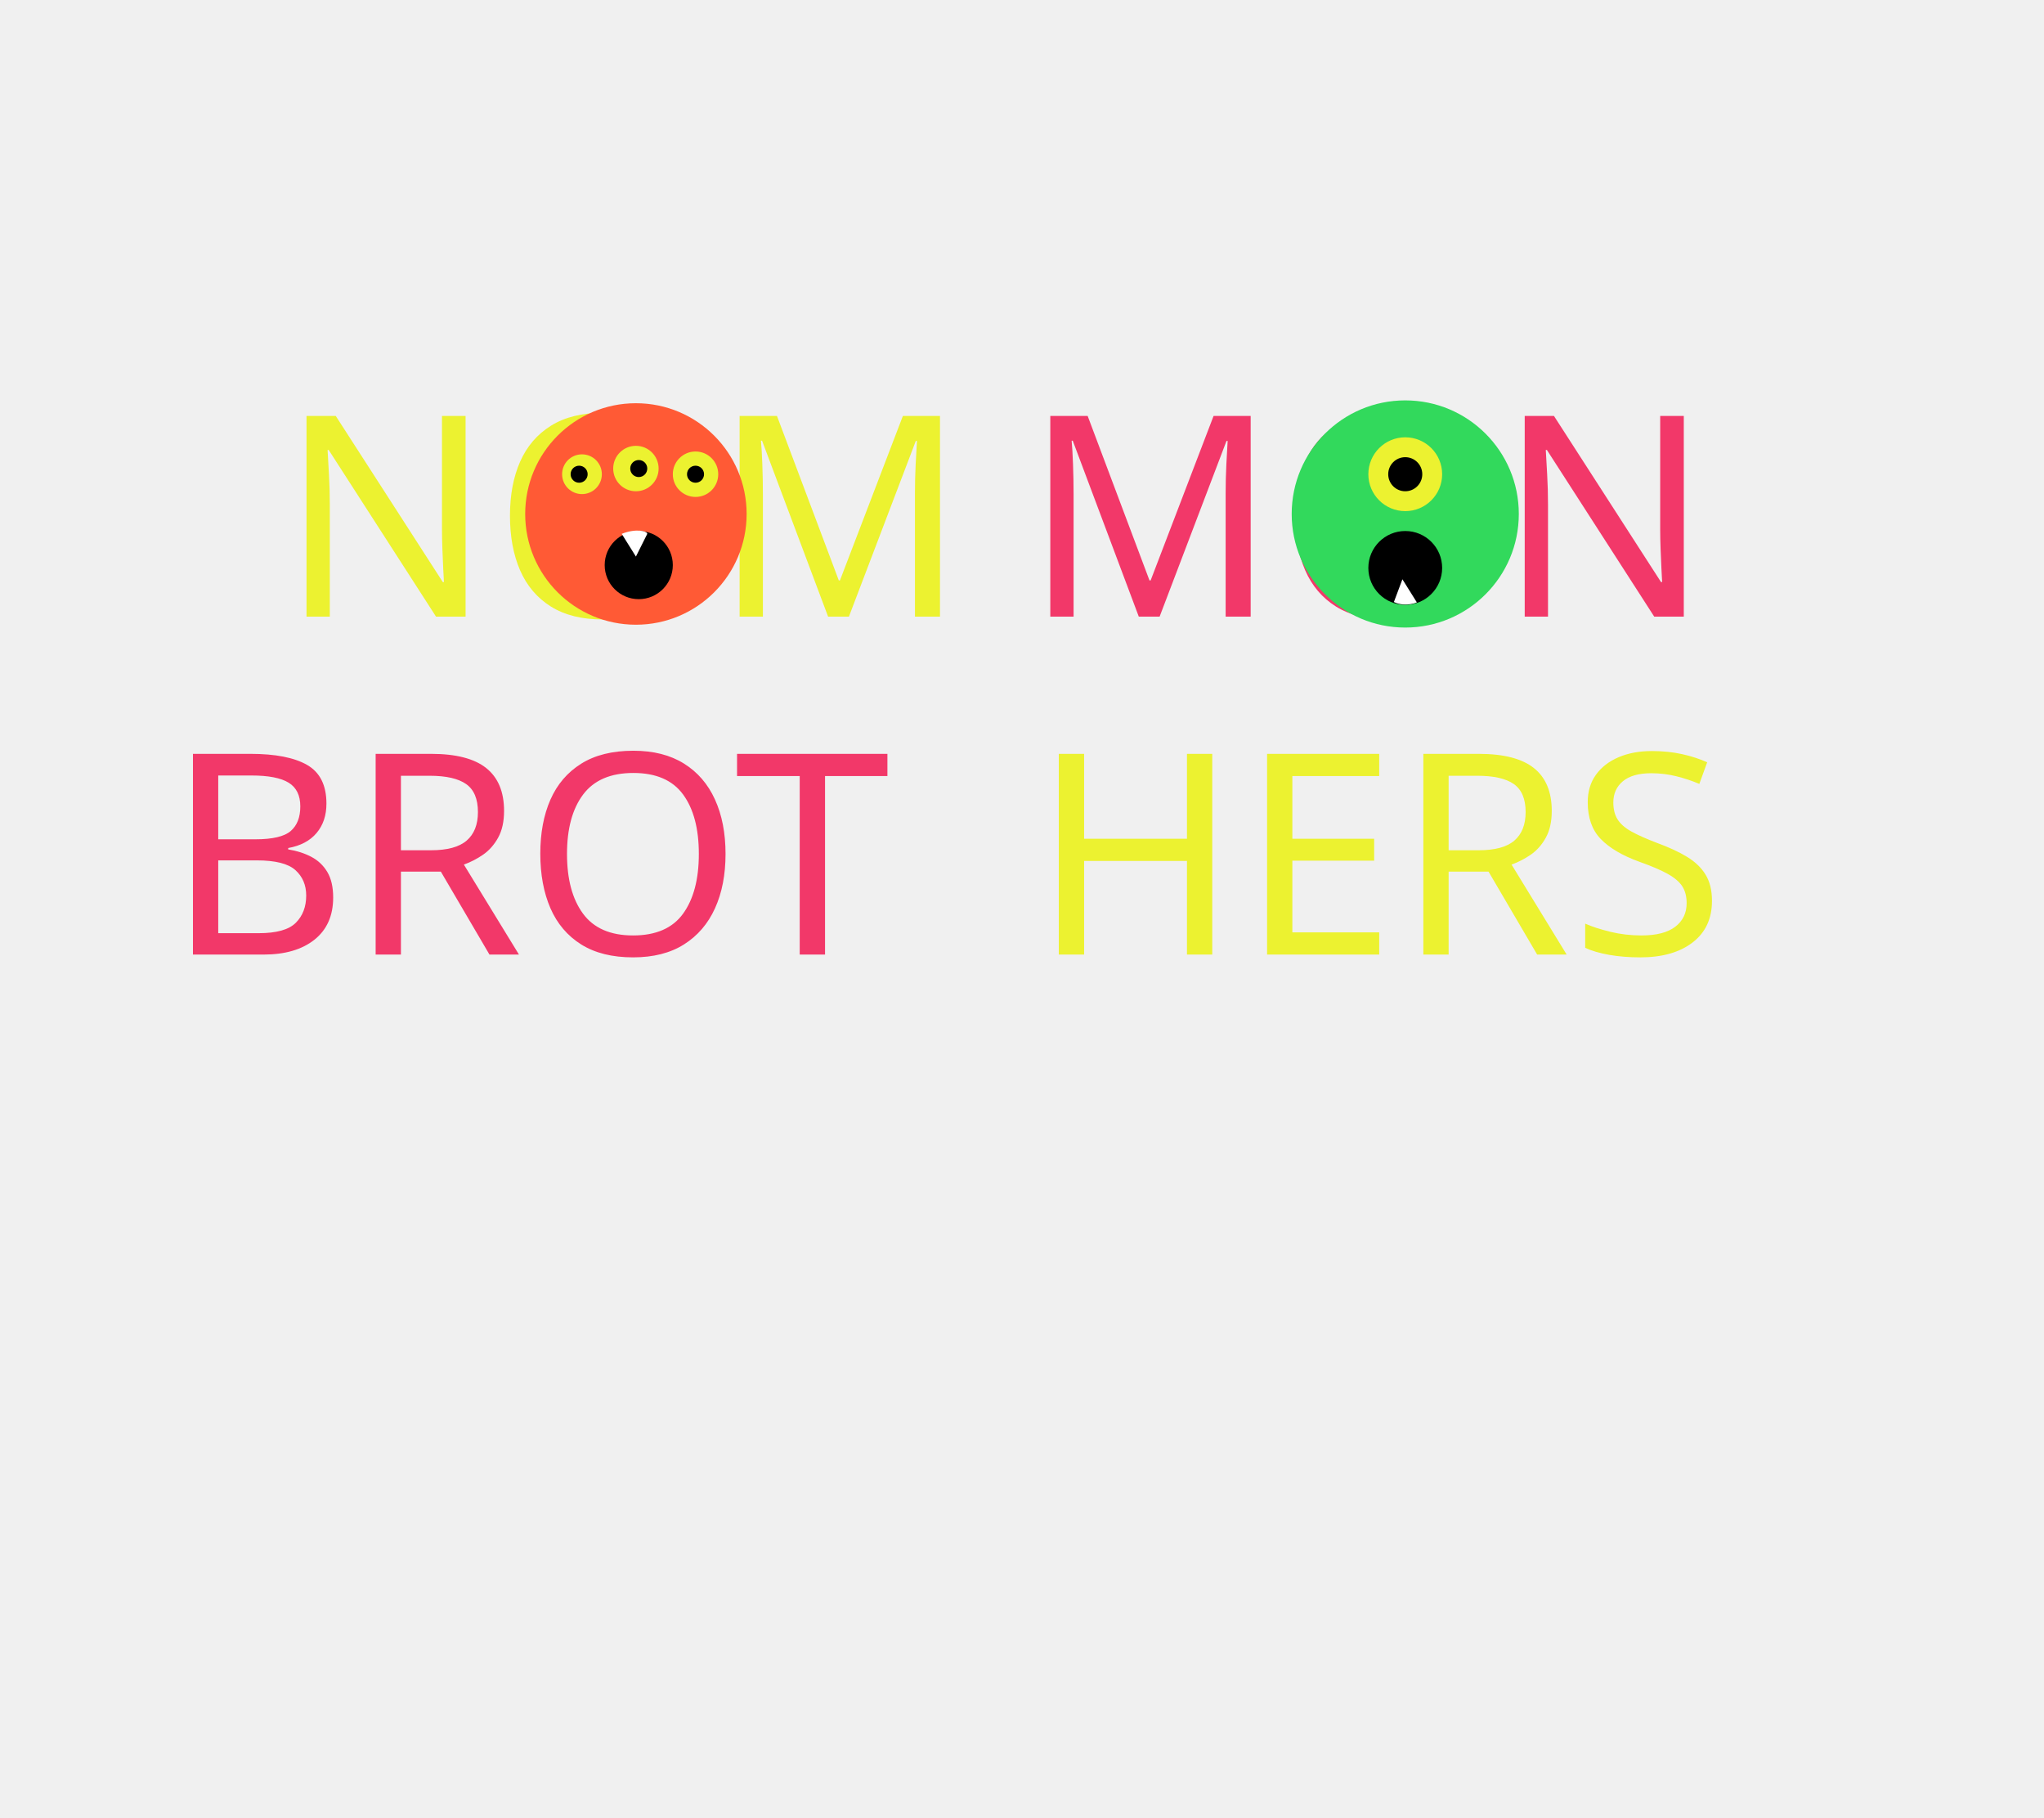
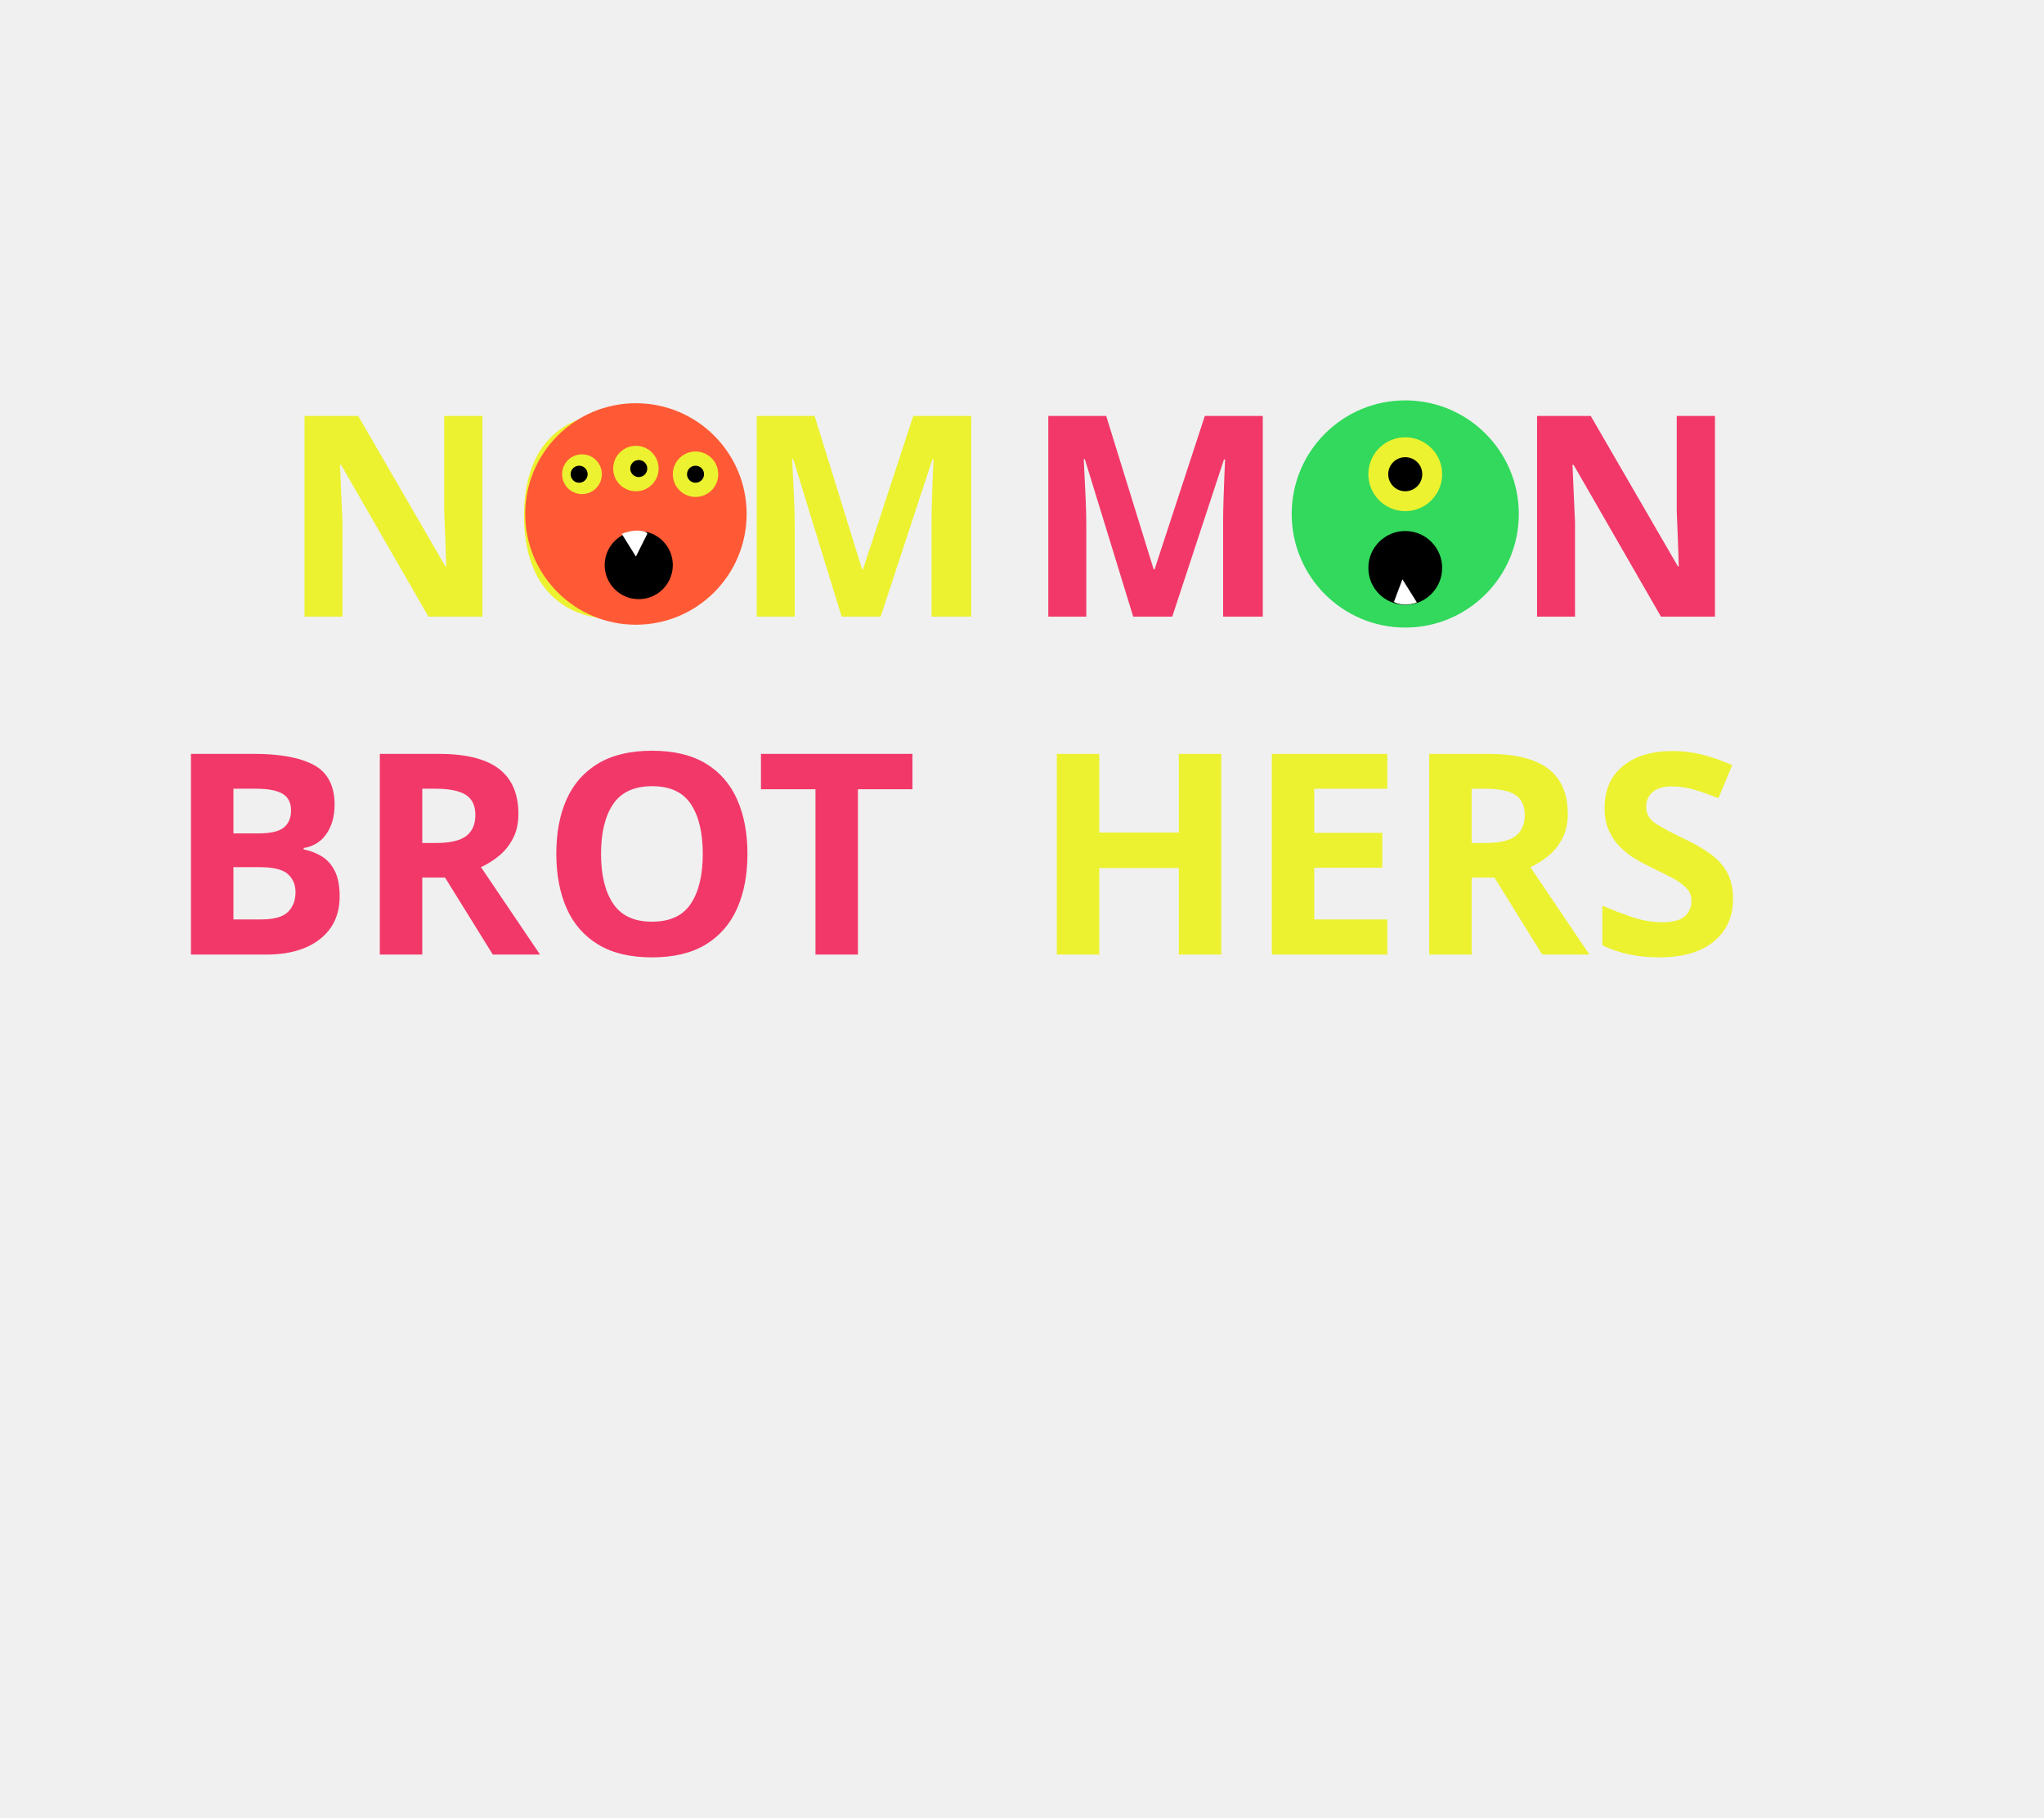
<svg xmlns="http://www.w3.org/2000/svg" version="1" x="0" y="0" viewBox="0 0 720 640" enable-background="new 0 0 720 640" xml:space="preserve">
-   <text style="text-shadow: 10px 10px 0 rgba(1,255,223, 0.6), 20px 20px 0 rgba(255,0,0, 0.6), 30px 30px 0 rgba(1,255,223, 0.6), 40px 40px 0 rgba(255,0,0, 0.6),;" transform="matrix(1 0 0 1 98.3608 217.1597)">
-     <tspan x="0" y="0" fill="#ECF230" font-family="'Verdana-Bold'" font-size="99">NOM</tspan>
-     <tspan x="262" y="0" fill="#F23869" font-family="'Verdana-Bold'" font-size="99">MON</tspan>
-     <tspan x="-40" y="119" fill="#F23869" font-family="'Verdana-Bold'" font-size="99">BROT</tspan>
-     <tspan x="265" y="119" fill="#ECF230" font-family="'Verdana-Bold'" font-size="99">HERS</tspan>
+   <text style="text-shadow: 10px 10px 0 rgba(1,255,223, 0.6), 20px 20px 0 rgba(255,0,0, 0.6), 30px 30px 0 rgba(1,255,223, 0.6), 40px 40px 0 rgba(255,0,0, 0.6),; font-weight: bold;" transform="matrix(1 0 0 1 98.3608 217.1597)">
+     <tspan x="0" y="0" fill="#ECF230" font-family="'Verdana'" font-size="99">NOM</tspan>
+     <tspan x="262" y="0" fill="#F23869" font-family="'Verdana'" font-size="99">MON</tspan>
+     <tspan x="-40" y="119" fill="#F23869" font-family="'Verdana'" font-size="99">BROT</tspan>
+     <tspan x="265" y="119" fill="#ECF230" font-family="'Verdana'" font-size="99">HERS</tspan>
  </text>
  <circle fill="#FF5A35" cx="224" cy="181" r="39" />
  <circle fill="#ECF230" cx="205" cy="167" r="7" />
  <circle fill="#ECF230" cx="224" cy="165" r="8" />
  <circle fill="#ECF230" cx="245" cy="167" r="8" />
  <circle cx="204" cy="167" r="3" />
  <circle cx="225" cy="165" r="3" />
  <circle cx="245" cy="167" r="3" />
  <ellipse cx="225" cy="199" rx="12" ry="12" />
  <path fill="#FFFFFF" d="M219 188l5 8 4-8C228 187 224 186 219 188z" />
  <circle fill="#32D95C" cx="495" cy="181" r="40" />
  <circle fill="#ECF230" cx="495" cy="167" r="13" />
  <circle cx="495" cy="167" r="6" />
  <ellipse cx="495" cy="200" rx="13" ry="13" />
  <path fill="#FFFFFF" d="M491 212l3-8 5 8C500 212 495 214 491 212z" />
</svg>
